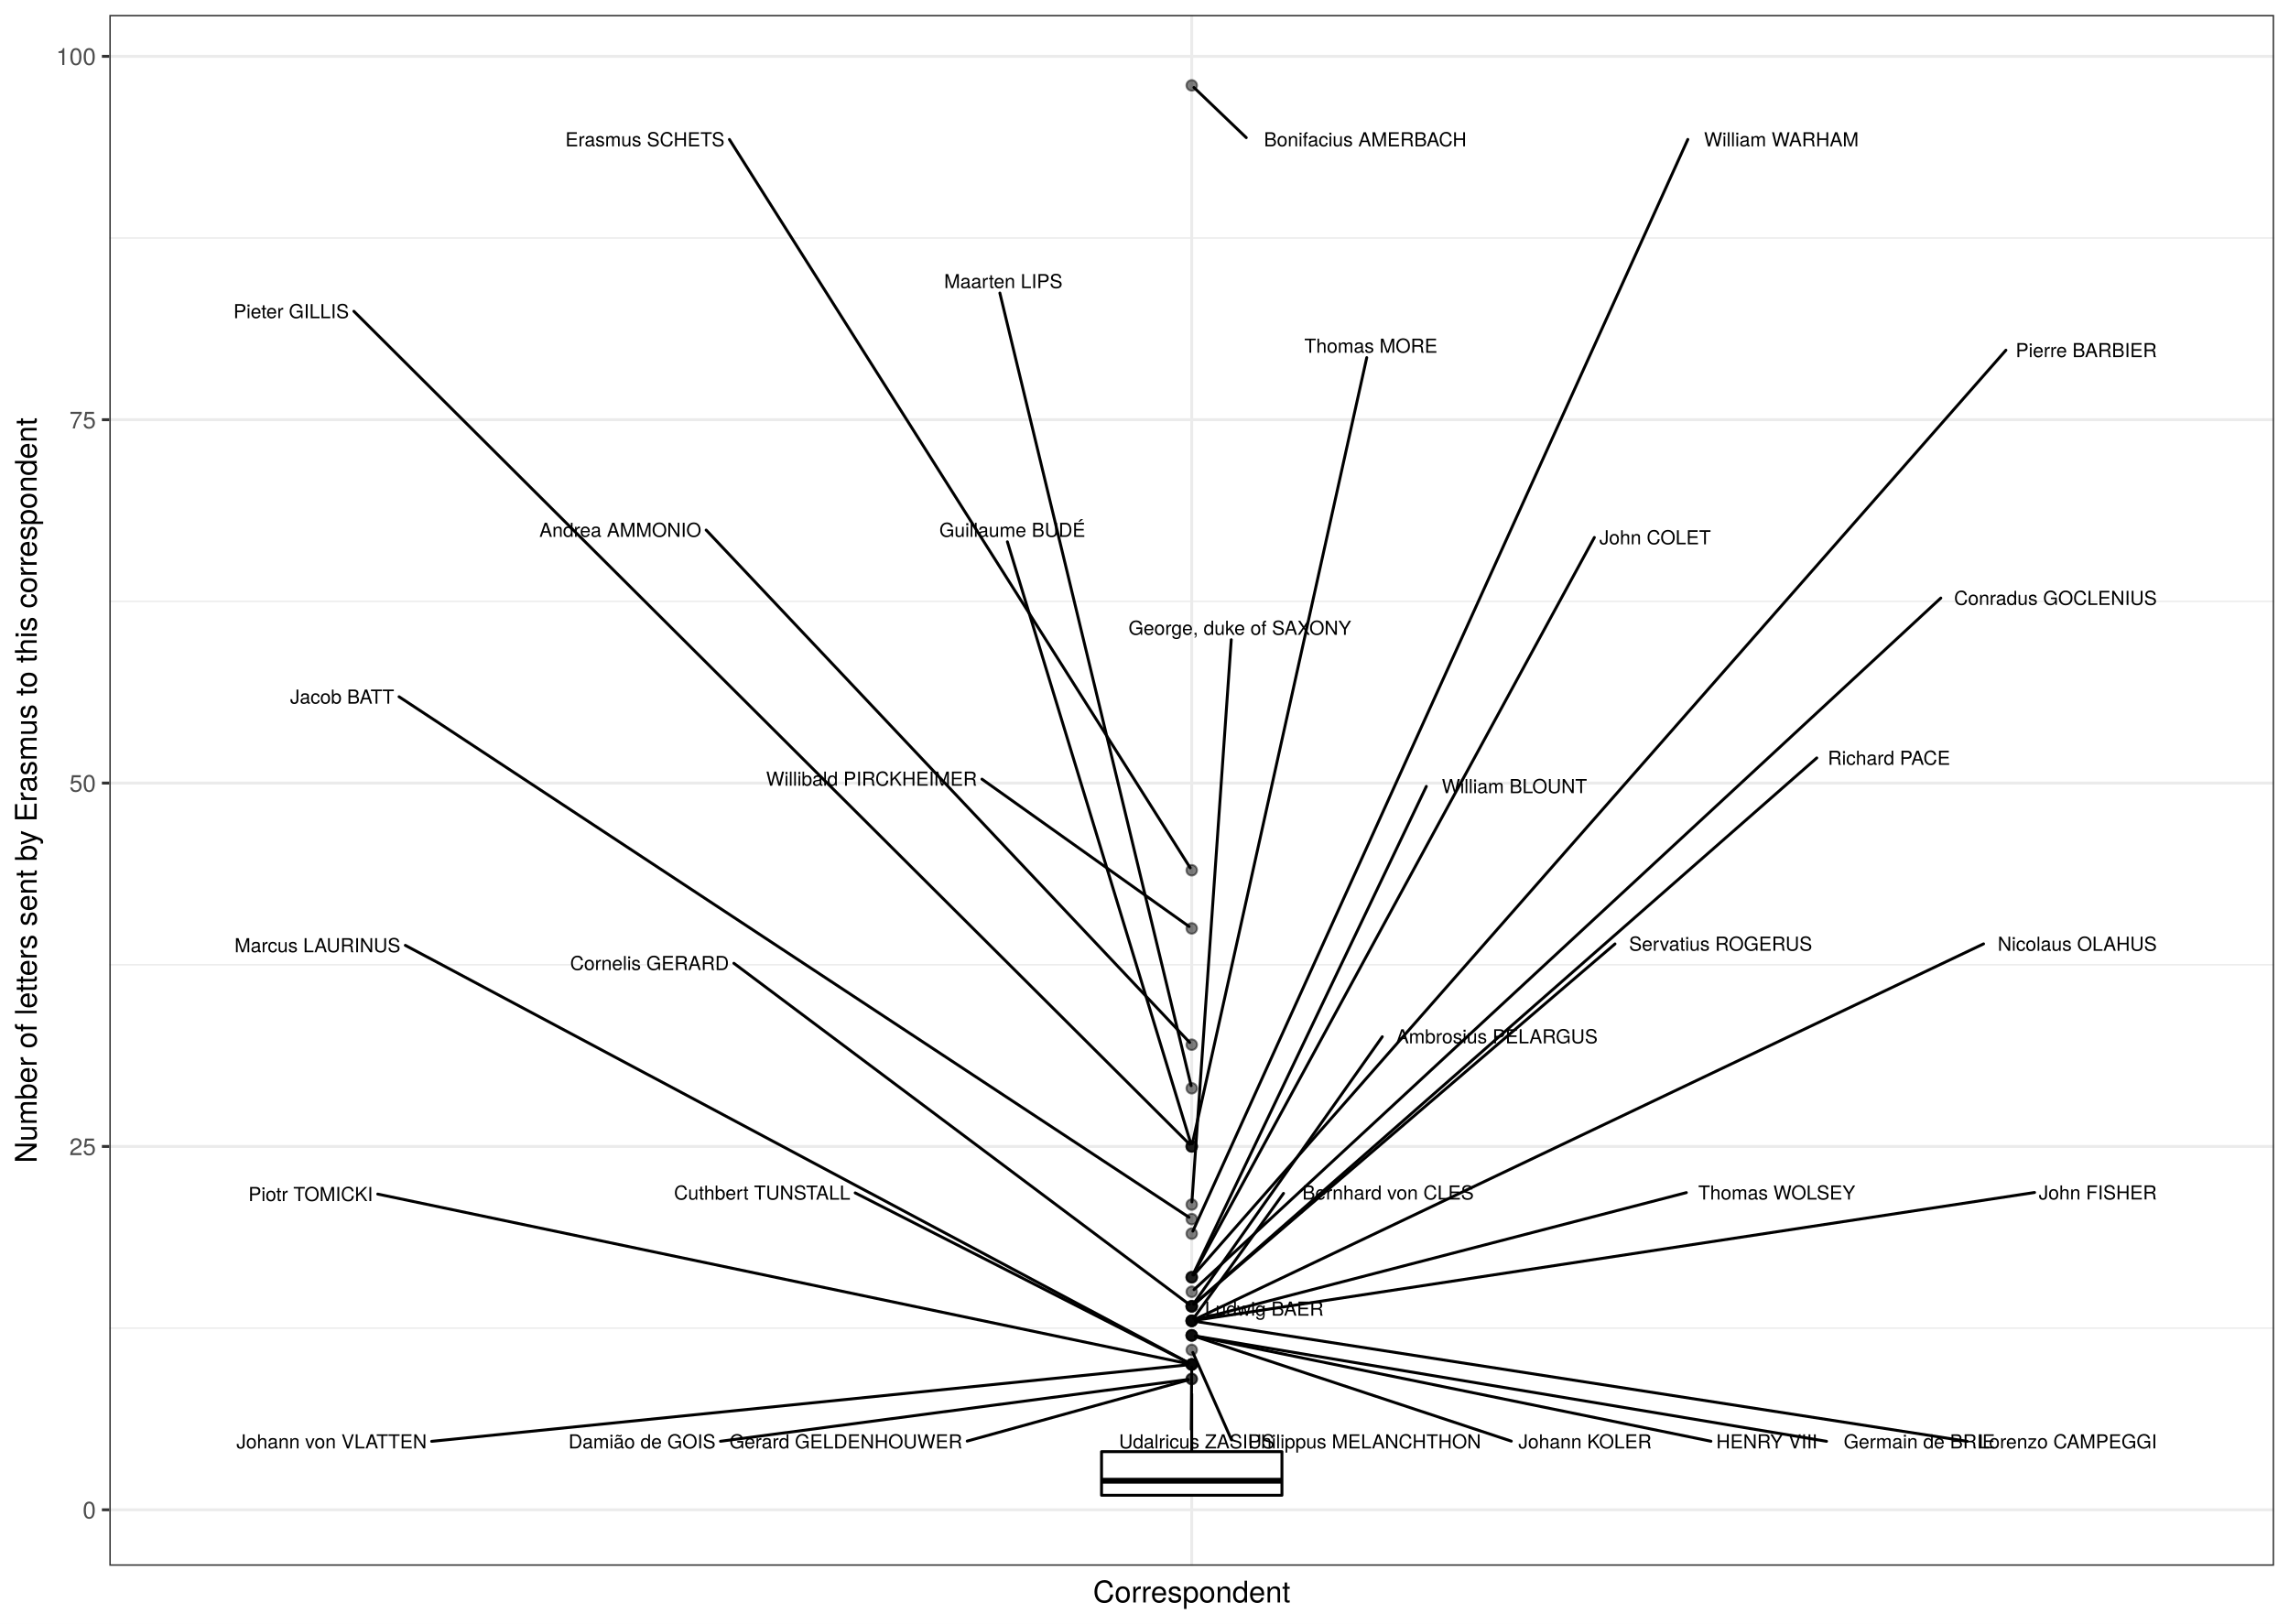
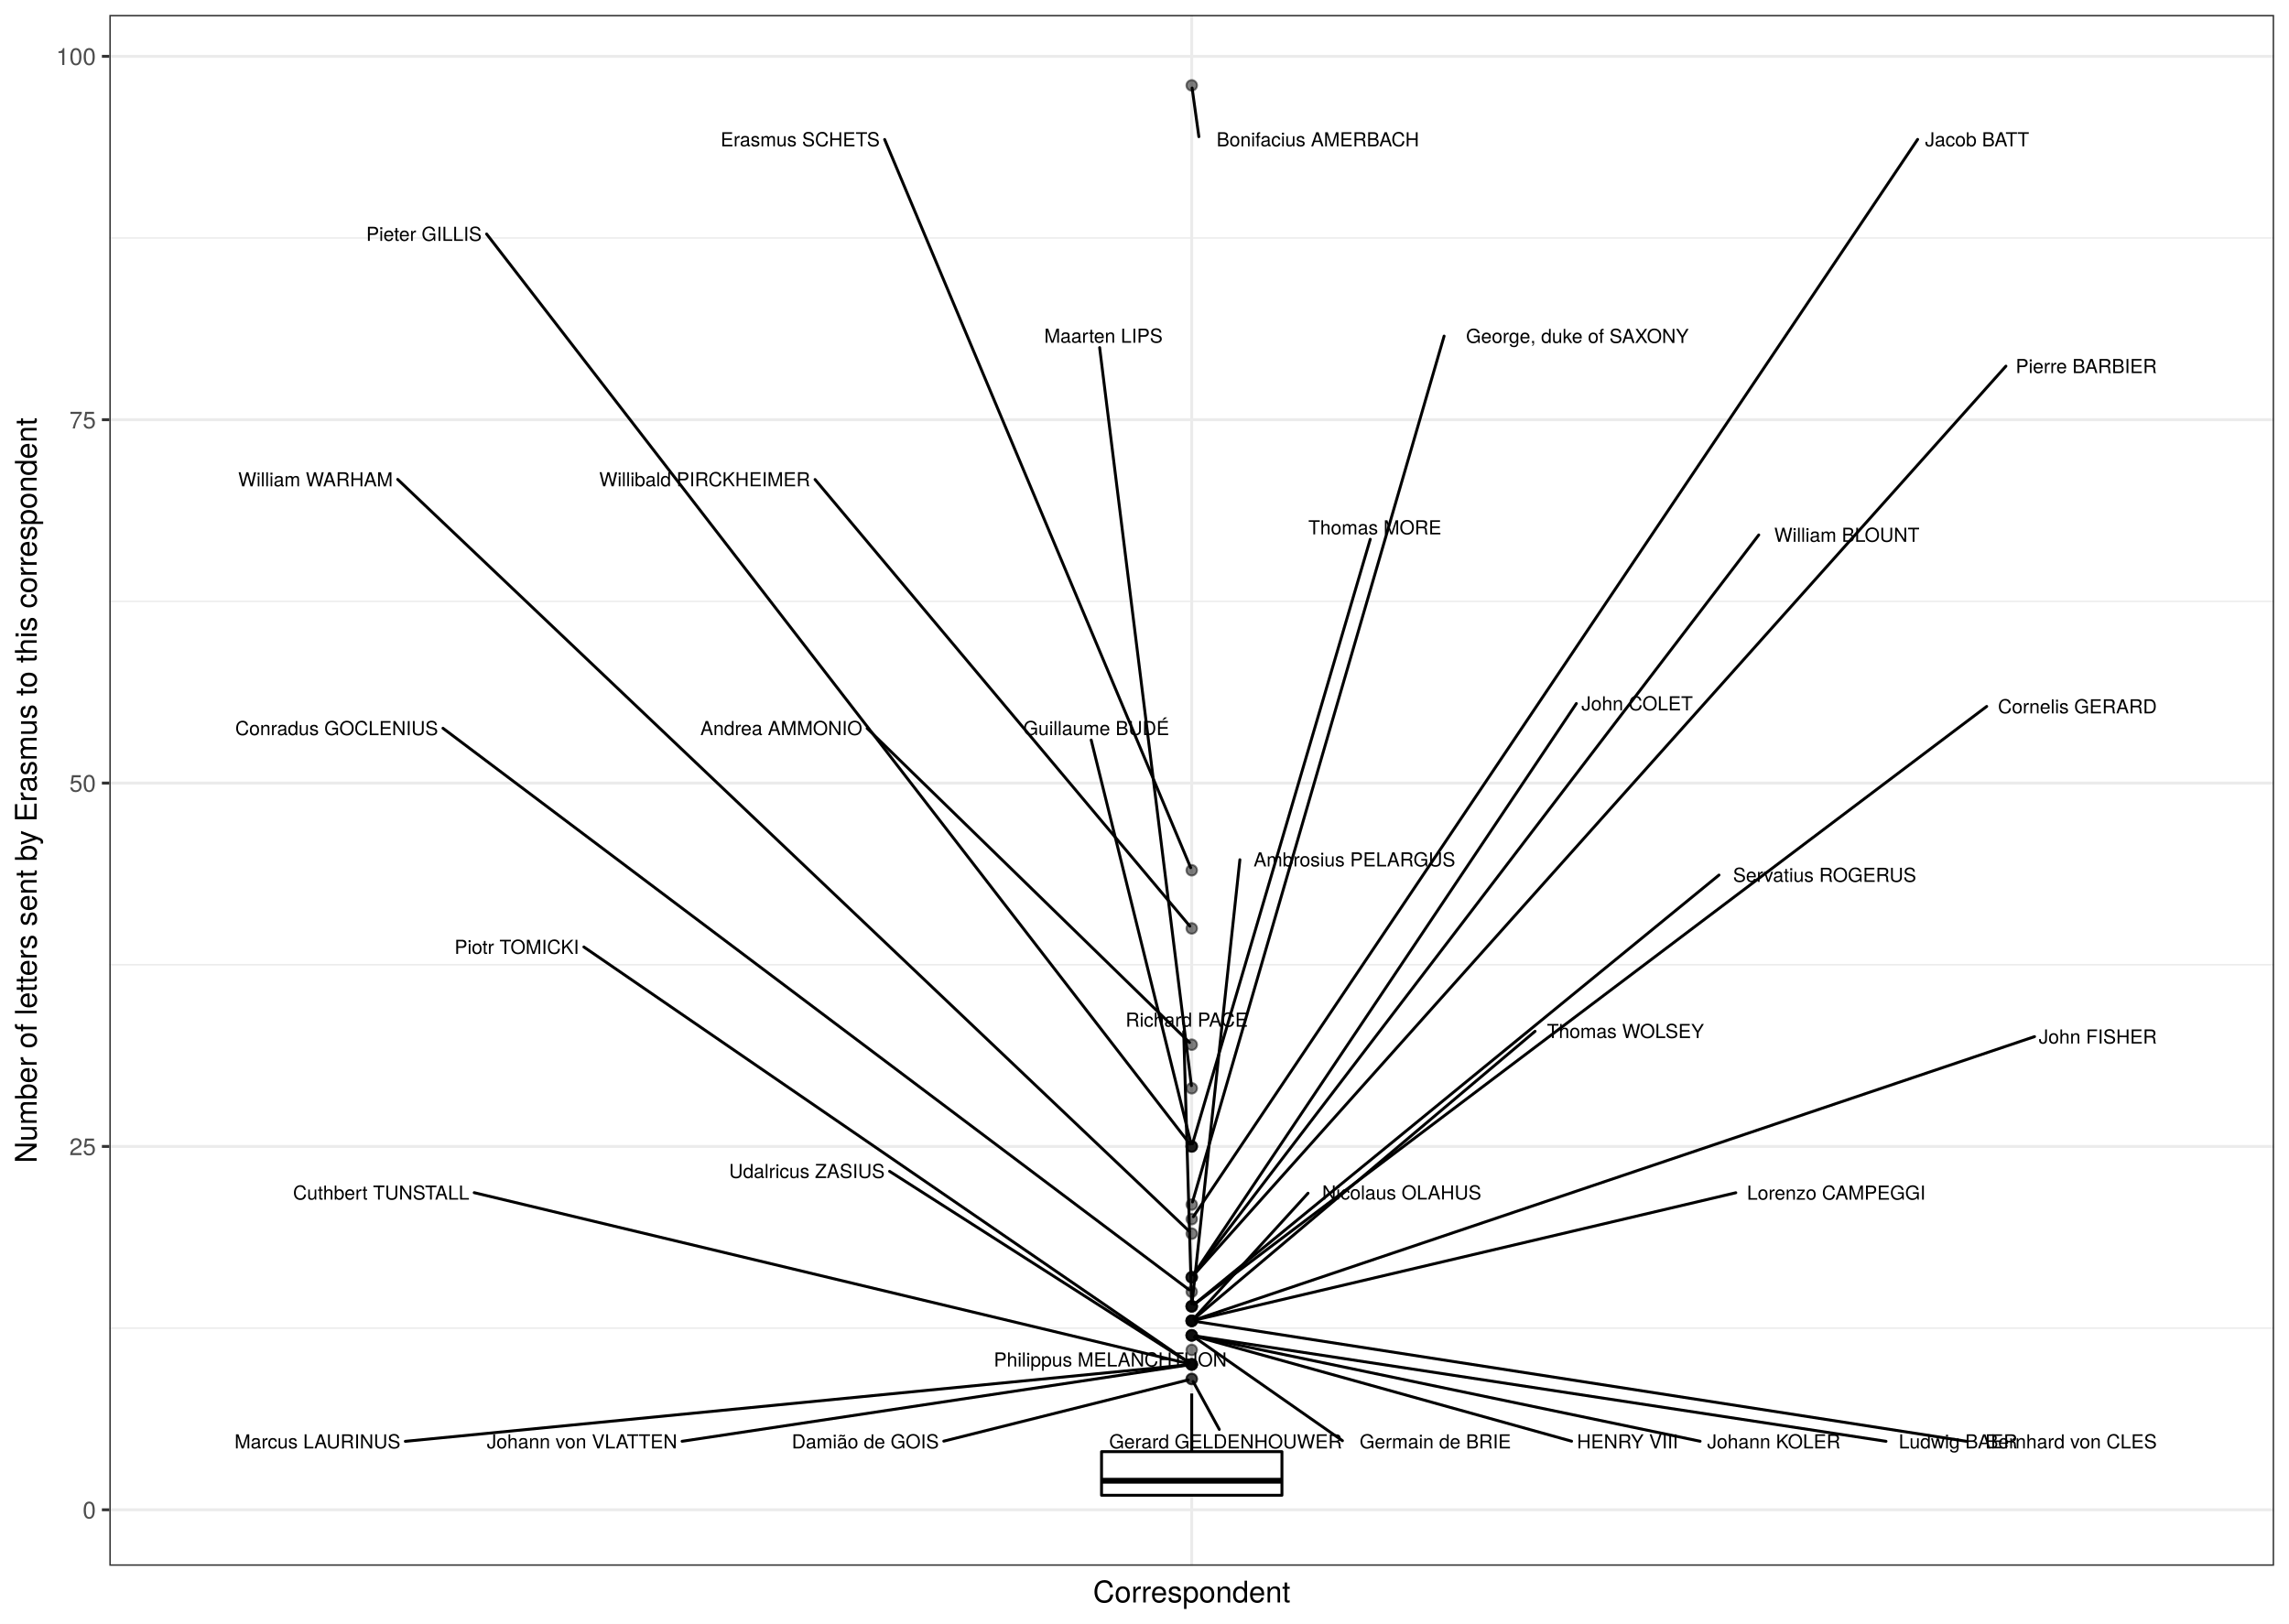
<svg xmlns="http://www.w3.org/2000/svg" class="svglite" width="842.40pt" height="597.60pt" viewBox="0 0 842.40 597.60">
  <defs>
    <style type="text/css">
    .svglite line, .svglite polyline, .svglite polygon, .svglite path, .svglite rect, .svglite circle {
      fill: none;
      stroke: #000000;
      stroke-linecap: round;
      stroke-linejoin: round;
      stroke-miterlimit: 10.00;
    }
    .svglite text {
      white-space: pre;
    }
  </style>
  </defs>
  <rect width="100%" height="100%" style="stroke: none; fill: #FFFFFF;" />
  <defs>
    <clipPath id="cpMC4wMHw4NDIuNDB8MC4wMHw1OTcuNjA=">
      <rect x="0.00" y="0.00" width="842.40" height="597.60" />
    </clipPath>
  </defs>
  <g clip-path="url(#cpMC4wMHw4NDIuNDB8MC4wMHw1OTcuNjA=)">
    <rect x="0" y="-0" width="842.40" height="597.60" style="stroke-width: 1.07; stroke: #FFFFFF; fill: #FFFFFF;" />
  </g>
  <defs>
    <clipPath id="cpNDAuMjR8ODM2LjkyfDUuNDh8NTc2LjMz">
      <rect x="40.24" y="5.48" width="796.68" height="570.85" />
    </clipPath>
  </defs>
  <g clip-path="url(#cpNDAuMjR8ODM2LjkyfDUuNDh8NTc2LjMz)">
    <rect x="40.24" y="5.48" width="796.68" height="570.85" style="stroke-width: 1.07; stroke: none; fill: #FFFFFF;" />
    <polyline points="40.24,488.86 836.92,488.86 " style="stroke-width: 0.53; stroke: #EBEBEB; stroke-linecap: butt;" />
    <polyline points="40.24,355.11 836.92,355.11 " style="stroke-width: 0.53; stroke: #EBEBEB; stroke-linecap: butt;" />
    <polyline points="40.24,221.35 836.92,221.35 " style="stroke-width: 0.53; stroke: #EBEBEB; stroke-linecap: butt;" />
    <polyline points="40.24,87.60 836.92,87.60 " style="stroke-width: 0.53; stroke: #EBEBEB; stroke-linecap: butt;" />
    <polyline points="40.24,555.73 836.92,555.73 " style="stroke-width: 1.07; stroke: #EBEBEB; stroke-linecap: butt;" />
    <polyline points="40.24,421.98 836.92,421.98 " style="stroke-width: 1.07; stroke: #EBEBEB; stroke-linecap: butt;" />
    <polyline points="40.24,288.23 836.92,288.23 " style="stroke-width: 1.07; stroke: #EBEBEB; stroke-linecap: butt;" />
    <polyline points="40.24,154.48 836.92,154.48 " style="stroke-width: 1.07; stroke: #EBEBEB; stroke-linecap: butt;" />
    <polyline points="40.24,20.73 836.92,20.73 " style="stroke-width: 1.07; stroke: #EBEBEB; stroke-linecap: butt;" />
    <polyline points="438.58,576.33 438.58,5.48 " style="stroke-width: 1.07; stroke: #EBEBEB; stroke-linecap: butt;" />
    <circle cx="438.58" cy="31.43" r="1.95" style="stroke-width: 0.71; stroke: #000000; stroke-opacity: 0.50; fill: #000000; fill-opacity: 0.50;" />
    <circle cx="438.58" cy="320.33" r="1.95" style="stroke-width: 0.71; stroke: #000000; stroke-opacity: 0.50; fill: #000000; fill-opacity: 0.50;" />
    <circle cx="438.58" cy="341.73" r="1.95" style="stroke-width: 0.71; stroke: #000000; stroke-opacity: 0.50; fill: #000000; fill-opacity: 0.50;" />
    <circle cx="438.58" cy="384.53" r="1.95" style="stroke-width: 0.71; stroke: #000000; stroke-opacity: 0.50; fill: #000000; fill-opacity: 0.50;" />
    <circle cx="438.58" cy="400.58" r="1.95" style="stroke-width: 0.71; stroke: #000000; stroke-opacity: 0.50; fill: #000000; fill-opacity: 0.50;" />
    <circle cx="438.58" cy="421.98" r="1.95" style="stroke-width: 0.71; stroke: #000000; stroke-opacity: 0.50; fill: #000000; fill-opacity: 0.50;" />
    <circle cx="438.58" cy="421.98" r="1.95" style="stroke-width: 0.71; stroke: #000000; stroke-opacity: 0.50; fill: #000000; fill-opacity: 0.50;" />
    <circle cx="438.58" cy="421.98" r="1.95" style="stroke-width: 0.71; stroke: #000000; stroke-opacity: 0.50; fill: #000000; fill-opacity: 0.50;" />
    <circle cx="438.58" cy="443.38" r="1.95" style="stroke-width: 0.71; stroke: #000000; stroke-opacity: 0.50; fill: #000000; fill-opacity: 0.50;" />
    <circle cx="438.58" cy="448.73" r="1.95" style="stroke-width: 0.71; stroke: #000000; stroke-opacity: 0.50; fill: #000000; fill-opacity: 0.50;" />
    <circle cx="438.58" cy="454.08" r="1.95" style="stroke-width: 0.71; stroke: #000000; stroke-opacity: 0.50; fill: #000000; fill-opacity: 0.50;" />
    <circle cx="438.58" cy="470.13" r="1.95" style="stroke-width: 0.71; stroke: #000000; stroke-opacity: 0.50; fill: #000000; fill-opacity: 0.50;" />
    <circle cx="438.58" cy="470.13" r="1.95" style="stroke-width: 0.71; stroke: #000000; stroke-opacity: 0.50; fill: #000000; fill-opacity: 0.50;" />
    <circle cx="438.58" cy="470.13" r="1.95" style="stroke-width: 0.71; stroke: #000000; stroke-opacity: 0.50; fill: #000000; fill-opacity: 0.50;" />
    <circle cx="438.58" cy="475.48" r="1.95" style="stroke-width: 0.71; stroke: #000000; stroke-opacity: 0.50; fill: #000000; fill-opacity: 0.50;" />
    <circle cx="438.58" cy="480.83" r="1.95" style="stroke-width: 0.71; stroke: #000000; stroke-opacity: 0.50; fill: #000000; fill-opacity: 0.50;" />
    <circle cx="438.58" cy="480.83" r="1.95" style="stroke-width: 0.71; stroke: #000000; stroke-opacity: 0.50; fill: #000000; fill-opacity: 0.50;" />
    <circle cx="438.58" cy="480.83" r="1.95" style="stroke-width: 0.71; stroke: #000000; stroke-opacity: 0.50; fill: #000000; fill-opacity: 0.50;" />
    <circle cx="438.58" cy="480.83" r="1.95" style="stroke-width: 0.71; stroke: #000000; stroke-opacity: 0.50; fill: #000000; fill-opacity: 0.50;" />
    <circle cx="438.58" cy="486.18" r="1.95" style="stroke-width: 0.71; stroke: #000000; stroke-opacity: 0.50; fill: #000000; fill-opacity: 0.50;" />
    <circle cx="438.58" cy="486.18" r="1.95" style="stroke-width: 0.71; stroke: #000000; stroke-opacity: 0.50; fill: #000000; fill-opacity: 0.50;" />
    <circle cx="438.58" cy="486.18" r="1.95" style="stroke-width: 0.71; stroke: #000000; stroke-opacity: 0.50; fill: #000000; fill-opacity: 0.50;" />
    <circle cx="438.58" cy="486.18" r="1.95" style="stroke-width: 0.71; stroke: #000000; stroke-opacity: 0.50; fill: #000000; fill-opacity: 0.50;" />
    <circle cx="438.58" cy="486.18" r="1.95" style="stroke-width: 0.71; stroke: #000000; stroke-opacity: 0.50; fill: #000000; fill-opacity: 0.50;" />
    <circle cx="438.58" cy="491.53" r="1.95" style="stroke-width: 0.71; stroke: #000000; stroke-opacity: 0.50; fill: #000000; fill-opacity: 0.50;" />
    <circle cx="438.58" cy="491.53" r="1.95" style="stroke-width: 0.71; stroke: #000000; stroke-opacity: 0.50; fill: #000000; fill-opacity: 0.50;" />
    <circle cx="438.58" cy="491.53" r="1.95" style="stroke-width: 0.71; stroke: #000000; stroke-opacity: 0.50; fill: #000000; fill-opacity: 0.50;" />
    <circle cx="438.58" cy="491.53" r="1.95" style="stroke-width: 0.71; stroke: #000000; stroke-opacity: 0.50; fill: #000000; fill-opacity: 0.50;" />
    <circle cx="438.58" cy="496.88" r="1.95" style="stroke-width: 0.71; stroke: #000000; stroke-opacity: 0.50; fill: #000000; fill-opacity: 0.50;" />
    <circle cx="438.58" cy="502.23" r="1.95" style="stroke-width: 0.71; stroke: #000000; stroke-opacity: 0.50; fill: #000000; fill-opacity: 0.50;" />
    <circle cx="438.58" cy="502.23" r="1.95" style="stroke-width: 0.71; stroke: #000000; stroke-opacity: 0.50; fill: #000000; fill-opacity: 0.50;" />
    <circle cx="438.58" cy="502.23" r="1.95" style="stroke-width: 0.71; stroke: #000000; stroke-opacity: 0.50; fill: #000000; fill-opacity: 0.50;" />
    <circle cx="438.58" cy="502.23" r="1.95" style="stroke-width: 0.71; stroke: #000000; stroke-opacity: 0.50; fill: #000000; fill-opacity: 0.50;" />
    <circle cx="438.58" cy="502.23" r="1.95" style="stroke-width: 0.71; stroke: #000000; stroke-opacity: 0.50; fill: #000000; fill-opacity: 0.50;" />
    <circle cx="438.58" cy="507.58" r="1.95" style="stroke-width: 0.71; stroke: #000000; stroke-opacity: 0.50; fill: #000000; fill-opacity: 0.50;" />
    <circle cx="438.58" cy="507.58" r="1.95" style="stroke-width: 0.71; stroke: #000000; stroke-opacity: 0.50; fill: #000000; fill-opacity: 0.50;" />
    <line x1="438.58" y1="534.33" x2="438.58" y2="512.93" style="stroke-width: 1.07; stroke-linecap: butt;" />
    <line x1="438.58" y1="550.38" x2="438.58" y2="550.38" style="stroke-width: 1.07; stroke-linecap: butt;" />
    <polygon points="405.39,534.33 405.39,550.38 471.78,550.38 471.78,534.33 405.39,534.33 " style="stroke-width: 1.07; fill: #FFFFFF;" />
    <line x1="405.39" y1="545.03" x2="471.78" y2="545.03" style="stroke-width: 2.13; stroke-linecap: butt;" />
-     <line x1="458.65" y1="50.66" x2="439.40" y2="32.21" style="stroke-width: 1.07;" />
-     <line x1="268.44" y1="51.33" x2="438.02" y2="319.44" style="stroke-width: 1.07;" />
-     <line x1="361.38" y1="286.79" x2="437.62" y2="341.04" style="stroke-width: 1.07;" />
-     <line x1="259.88" y1="195.10" x2="437.82" y2="383.72" style="stroke-width: 1.07;" />
-     <line x1="367.97" y1="107.86" x2="438.35" y2="399.62" style="stroke-width: 1.07;" />
-     <line x1="502.99" y1="131.63" x2="438.80" y2="421.02" style="stroke-width: 1.07;" />
-     <line x1="130.23" y1="114.57" x2="437.79" y2="421.19" style="stroke-width: 1.07;" />
-     <line x1="370.74" y1="199.42" x2="438.29" y2="421.03" style="stroke-width: 1.07;" />
-     <line x1="453.13" y1="235.47" x2="438.65" y2="442.41" style="stroke-width: 1.07;" />
-     <line x1="146.86" y1="256.46" x2="437.58" y2="448.07" style="stroke-width: 1.07;" />
-     <line x1="621.15" y1="51.32" x2="439.00" y2="453.15" style="stroke-width: 1.07;" />
-     <line x1="738.22" y1="128.90" x2="439.31" y2="469.31" style="stroke-width: 1.07;" />
-     <line x1="586.76" y1="197.83" x2="439.08" y2="469.22" style="stroke-width: 1.07;" />
-     <line x1="524.92" y1="289.46" x2="439.02" y2="469.21" style="stroke-width: 1.07;" />
-     <line x1="714.26" y1="220.13" x2="439.42" y2="474.71" style="stroke-width: 1.07;" />
-     <line x1="270.08" y1="354.56" x2="437.64" y2="480.13" style="stroke-width: 1.07;" />
-     <line x1="594.35" y1="347.44" x2="439.46" y2="480.08" style="stroke-width: 1.07;" />
-     <line x1="508.71" y1="381.60" x2="439.20" y2="479.96" style="stroke-width: 1.07;" />
-     <line x1="668.61" y1="278.98" x2="439.44" y2="480.08" style="stroke-width: 1.07;" />
-     <line x1="723.96" y1="530.52" x2="439.91" y2="486.39" style="stroke-width: 1.07;" />
-     <line x1="729.99" y1="347.42" x2="439.72" y2="485.64" style="stroke-width: 1.07;" />
-     <line x1="748.76" y1="438.93" x2="439.92" y2="485.98" style="stroke-width: 1.07;" />
-     <line x1="472.36" y1="439.26" x2="439.21" y2="485.31" style="stroke-width: 1.07;" />
-     <line x1="620.61" y1="438.98" x2="439.86" y2="485.85" style="stroke-width: 1.07;" />
-     <line x1="672.20" y1="530.52" x2="439.91" y2="491.75" style="stroke-width: 1.07;" />
-     <line x1="556.19" y1="530.46" x2="439.82" y2="491.94" style="stroke-width: 1.07;" />
-     <line x1="629.65" y1="530.50" x2="439.89" y2="491.80" style="stroke-width: 1.07;" />
-     <line x1="453.22" y1="530.02" x2="438.99" y2="497.81" style="stroke-width: 1.07;" />
-     <line x1="314.73" y1="439.08" x2="437.47" y2="501.67" style="stroke-width: 1.07;" />
-     <line x1="139.02" y1="439.52" x2="437.27" y2="501.96" style="stroke-width: 1.07;" />
-     <line x1="158.86" y1="530.53" x2="437.23" y2="502.37" style="stroke-width: 1.07;" />
-     <line x1="438.40" y1="526.15" x2="438.57" y2="503.21" style="stroke-width: 1.07;" />
-     <line x1="149.17" y1="347.96" x2="437.49" y2="501.65" style="stroke-width: 1.07;" />
-     <line x1="355.95" y1="530.44" x2="437.31" y2="507.93" style="stroke-width: 1.07;" />
-     <line x1="265.15" y1="530.51" x2="437.24" y2="507.76" style="stroke-width: 1.07;" />
-     <text x="539.70" y="53.86" text-anchor="end" style="font-size: 7.11px; font-family: &quot;TeX Gyre Heros&quot;;" textLength="79.25px" lengthAdjust="spacingAndGlyphs">Bonifacius AMERBACH</text>
-     <text x="266.64" y="53.86" text-anchor="end" style="font-size: 7.11px; font-family: &quot;TeX Gyre Heros&quot;;" textLength="61.03px" lengthAdjust="spacingAndGlyphs">Erasmus SCHETS</text>
-     <text x="359.58" y="289.21" text-anchor="end" style="font-size: 7.11px; font-family: &quot;TeX Gyre Heros&quot;;" textLength="80.46px" lengthAdjust="spacingAndGlyphs">Willibald PIRCKHEIMER</text>
-     <text x="258.08" y="197.62" text-anchor="end" style="font-size: 7.11px; font-family: &quot;TeX Gyre Heros&quot;;" textLength="63.36px" lengthAdjust="spacingAndGlyphs">Andrea AMMONIO</text>
-     <text x="391.03" y="106.06" text-anchor="end" style="font-size: 7.11px; font-family: &quot;TeX Gyre Heros&quot;;" textLength="46.55px" lengthAdjust="spacingAndGlyphs">Maarten LIPS</text>
-     <text x="529.01" y="129.83" text-anchor="end" style="font-size: 7.11px; font-family: &quot;TeX Gyre Heros&quot;;" textLength="51.60px" lengthAdjust="spacingAndGlyphs">Thomas MORE</text>
-     <text x="128.43" y="117.12" text-anchor="end" style="font-size: 7.11px; font-family: &quot;TeX Gyre Heros&quot;;" textLength="44.94px" lengthAdjust="spacingAndGlyphs">Pieter GILLIS</text>
-     <text x="399.43" y="197.62" text-anchor="end" style="font-size: 7.11px; font-family: &quot;TeX Gyre Heros&quot;;" textLength="58.38px" lengthAdjust="spacingAndGlyphs">Guillaume BUDÉ</text>
-     <text x="497.27" y="233.67" text-anchor="end" style="font-size: 7.11px; font-family: &quot;TeX Gyre Heros&quot;;" textLength="88.23px" lengthAdjust="spacingAndGlyphs">George, duke of SAXONY</text>
-     <text x="145.06" y="259.00" text-anchor="end" style="font-size: 7.11px; font-family: &quot;TeX Gyre Heros&quot;;" textLength="39.23px" lengthAdjust="spacingAndGlyphs">Jacob BATT</text>
-     <text x="684.02" y="53.86" text-anchor="end" style="font-size: 7.11px; font-family: &quot;TeX Gyre Heros&quot;;" textLength="61.07px" lengthAdjust="spacingAndGlyphs">William WARHAM</text>
-     <text x="793.76" y="131.46" text-anchor="end" style="font-size: 7.11px; font-family: &quot;TeX Gyre Heros&quot;;" textLength="53.74px" lengthAdjust="spacingAndGlyphs">Pierre BARBIER</text>
-     <text x="629.63" y="200.36" text-anchor="end" style="font-size: 7.11px; font-family: &quot;TeX Gyre Heros&quot;;" textLength="41.07px" lengthAdjust="spacingAndGlyphs">John COLET</text>
-     <text x="584.05" y="291.95" text-anchor="end" style="font-size: 7.11px; font-family: &quot;TeX Gyre Heros&quot;;" textLength="57.33px" lengthAdjust="spacingAndGlyphs">William BLOUNT</text>
-     <text x="793.78" y="222.67" text-anchor="end" style="font-size: 7.11px; font-family: &quot;TeX Gyre Heros&quot;;" textLength="77.72px" lengthAdjust="spacingAndGlyphs">Conradus GOCLENIUS</text>
-     <text x="268.28" y="357.07" text-anchor="end" style="font-size: 7.11px; font-family: &quot;TeX Gyre Heros&quot;;" textLength="60.82px" lengthAdjust="spacingAndGlyphs">Cornelis GERARD</text>
-     <text x="666.93" y="349.94" text-anchor="end" style="font-size: 7.11px; font-family: &quot;TeX Gyre Heros&quot;;" textLength="70.78px" lengthAdjust="spacingAndGlyphs">Servatius ROGERUS</text>
-     <text x="587.98" y="384.04" text-anchor="end" style="font-size: 7.11px; font-family: &quot;TeX Gyre Heros&quot;;" textLength="77.47px" lengthAdjust="spacingAndGlyphs">Ambrosius PELARGUS</text>
-     <text x="717.70" y="281.52" text-anchor="end" style="font-size: 7.11px; font-family: &quot;TeX Gyre Heros&quot;;" textLength="47.28px" lengthAdjust="spacingAndGlyphs">Richard PACE</text>
-     <text x="793.77" y="533.13" text-anchor="end" style="font-size: 7.11px; font-family: &quot;TeX Gyre Heros&quot;;" textLength="68.01px" lengthAdjust="spacingAndGlyphs">Lorenzo CAMPEGGI</text>
-     <text x="793.77" y="349.97" text-anchor="end" style="font-size: 7.11px; font-family: &quot;TeX Gyre Heros&quot;;" textLength="61.98px" lengthAdjust="spacingAndGlyphs">Nicolaus OLAHUS</text>
-     <text x="793.75" y="441.51" text-anchor="end" style="font-size: 7.11px; font-family: &quot;TeX Gyre Heros&quot;;" textLength="43.19px" lengthAdjust="spacingAndGlyphs">John FISHER</text>
-     <text x="542.40" y="441.53" text-anchor="end" style="font-size: 7.11px; font-family: &quot;TeX Gyre Heros&quot;;" textLength="68.24px" lengthAdjust="spacingAndGlyphs">Bernhard von CLES</text>
-     <text x="682.78" y="441.53" text-anchor="end" style="font-size: 7.11px; font-family: &quot;TeX Gyre Heros&quot;;" textLength="60.36px" lengthAdjust="spacingAndGlyphs">Thomas WOLSEY</text>
-     <text x="487.10" y="484.28" text-anchor="end" style="font-size: 7.11px; font-family: &quot;TeX Gyre Heros&quot;;" textLength="46.58px" lengthAdjust="spacingAndGlyphs">Ludwig BAER</text>
-     <text x="734.24" y="533.13" text-anchor="end" style="font-size: 7.11px; font-family: &quot;TeX Gyre Heros&quot;;" textLength="60.24px" lengthAdjust="spacingAndGlyphs">Germain de BRIE</text>
-     <text x="607.83" y="533.13" text-anchor="end" style="font-size: 7.11px; font-family: &quot;TeX Gyre Heros&quot;;" textLength="49.84px" lengthAdjust="spacingAndGlyphs">Johann KOLER</text>
-     <text x="668.83" y="533.13" text-anchor="end" style="font-size: 7.11px; font-family: &quot;TeX Gyre Heros&quot;;" textLength="37.38px" lengthAdjust="spacingAndGlyphs">HENRY VIII</text>
-     <text x="545.04" y="533.13" text-anchor="end" style="font-size: 7.11px; font-family: &quot;TeX Gyre Heros&quot;;" textLength="90.03px" lengthAdjust="spacingAndGlyphs">Philippus MELANCHTHON</text>
-     <text x="312.93" y="441.57" text-anchor="end" style="font-size: 7.11px; font-family: &quot;TeX Gyre Heros&quot;;" textLength="69.55px" lengthAdjust="spacingAndGlyphs">Cuthbert TUNSTALL</text>
-     <text x="137.22" y="442.09" text-anchor="end" style="font-size: 7.11px; font-family: &quot;TeX Gyre Heros&quot;;" textLength="48.30px" lengthAdjust="spacingAndGlyphs">Piotr TOMICKI</text>
-     <text x="157.06" y="533.13" text-anchor="end" style="font-size: 7.11px; font-family: &quot;TeX Gyre Heros&quot;;" textLength="73.56px" lengthAdjust="spacingAndGlyphs">Johann von VLATTEN</text>
-     <text x="469.08" y="533.13" text-anchor="end" style="font-size: 7.11px; font-family: &quot;TeX Gyre Heros&quot;;" textLength="61.37px" lengthAdjust="spacingAndGlyphs">Udalricus ZASIUS</text>
-     <text x="147.37" y="350.50" text-anchor="end" style="font-size: 7.11px; font-family: &quot;TeX Gyre Heros&quot;;" textLength="63.88px" lengthAdjust="spacingAndGlyphs">Marcus LAURINUS</text>
-     <text x="354.15" y="533.13" text-anchor="end" style="font-size: 7.11px; font-family: &quot;TeX Gyre Heros&quot;;" textLength="88.57px" lengthAdjust="spacingAndGlyphs">Gerard GELDENHOUWER</text>
-     <text x="263.35" y="533.13" text-anchor="end" style="font-size: 7.11px; font-family: &quot;TeX Gyre Heros&quot;;" textLength="58.54px" lengthAdjust="spacingAndGlyphs">Damião de GOIS</text>
+     <line x1="441.21" y1="50.31" x2="438.72" y2="32.40" style="stroke-width: 1.07;" />
+     <line x1="325.57" y1="51.34" x2="438.19" y2="319.39" style="stroke-width: 1.07;" />
+     <line x1="299.96" y1="176.50" x2="437.88" y2="340.89" style="stroke-width: 1.07;" />
+     <line x1="319.13" y1="268.10" x2="437.77" y2="383.74" style="stroke-width: 1.07;" />
+     <line x1="404.69" y1="127.95" x2="438.46" y2="399.61" style="stroke-width: 1.07;" />
+     <line x1="504.28" y1="198.49" x2="438.86" y2="421.03" style="stroke-width: 1.07;" />
+     <line x1="179.08" y1="86.13" x2="437.92" y2="421.13" style="stroke-width: 1.07;" />
+     <line x1="401.58" y1="272.38" x2="438.34" y2="421.02" style="stroke-width: 1.07;" />
+     <line x1="531.46" y1="123.71" x2="438.86" y2="442.43" style="stroke-width: 1.07;" />
+     <line x1="705.73" y1="51.31" x2="439.17" y2="447.85" style="stroke-width: 1.07;" />
+     <line x1="146.36" y1="176.46" x2="437.76" y2="453.30" style="stroke-width: 1.07;" />
+     <line x1="738.22" y1="134.77" x2="439.32" y2="469.31" style="stroke-width: 1.07;" />
+     <line x1="580.13" y1="258.96" x2="439.17" y2="469.25" style="stroke-width: 1.07;" />
+     <line x1="647.26" y1="196.90" x2="439.24" y2="469.28" style="stroke-width: 1.07;" />
+     <line x1="163.02" y1="268.06" x2="437.64" y2="474.77" style="stroke-width: 1.07;" />
+     <line x1="731.15" y1="260.02" x2="439.52" y2="480.12" style="stroke-width: 1.07;" />
+     <line x1="632.63" y1="322.09" x2="439.48" y2="480.10" style="stroke-width: 1.07;" />
+     <line x1="456.30" y1="316.45" x2="438.69" y2="479.86" style="stroke-width: 1.07;" />
+     <line x1="435.62" y1="379.71" x2="438.55" y2="479.86" style="stroke-width: 1.07;" />
+     <line x1="638.81" y1="439.03" x2="439.88" y2="485.88" style="stroke-width: 1.07;" />
+     <line x1="481.38" y1="439.20" x2="439.33" y2="485.36" style="stroke-width: 1.07;" />
+     <line x1="748.76" y1="381.56" x2="439.82" y2="485.77" style="stroke-width: 1.07;" />
+     <line x1="723.72" y1="530.52" x2="439.91" y2="486.39" style="stroke-width: 1.07;" />
+     <line x1="564.94" y1="379.60" x2="439.47" y2="485.44" style="stroke-width: 1.07;" />
+     <line x1="694.09" y1="530.52" x2="439.92" y2="491.74" style="stroke-width: 1.07;" />
+     <line x1="494.05" y1="530.30" x2="439.56" y2="492.21" style="stroke-width: 1.07;" />
+     <line x1="625.67" y1="530.50" x2="439.89" y2="491.80" style="stroke-width: 1.07;" />
+     <line x1="578.38" y1="530.48" x2="439.85" y2="491.89" style="stroke-width: 1.07;" />
+     <line x1="174.52" y1="439.00" x2="437.29" y2="501.92" style="stroke-width: 1.07;" />
+     <line x1="214.88" y1="348.57" x2="437.60" y2="501.56" style="stroke-width: 1.07;" />
+     <line x1="251.02" y1="530.51" x2="437.25" y2="502.43" style="stroke-width: 1.07;" />
+     <line x1="327.39" y1="431.14" x2="437.57" y2="501.58" style="stroke-width: 1.07;" />
+     <line x1="149.17" y1="530.53" x2="437.23" y2="502.36" style="stroke-width: 1.07;" />
+     <line x1="448.73" y1="526.15" x2="439.08" y2="508.49" style="stroke-width: 1.07;" />
+     <line x1="347.33" y1="530.46" x2="437.30" y2="507.91" style="stroke-width: 1.07;" />
+     <text x="522.26" y="53.86" text-anchor="end" style="font-size: 7.11px; font-family: &quot;TeX Gyre Heros&quot;;" textLength="79.25px" lengthAdjust="spacingAndGlyphs">Bonifacius AMERBACH</text>
+     <text x="323.77" y="53.86" text-anchor="end" style="font-size: 7.11px; font-family: &quot;TeX Gyre Heros&quot;;" textLength="61.03px" lengthAdjust="spacingAndGlyphs">Erasmus SCHETS</text>
+     <text x="298.16" y="179.00" text-anchor="end" style="font-size: 7.11px; font-family: &quot;TeX Gyre Heros&quot;;" textLength="80.46px" lengthAdjust="spacingAndGlyphs">Willibald PIRCKHEIMER</text>
+     <text x="317.33" y="270.58" text-anchor="end" style="font-size: 7.11px; font-family: &quot;TeX Gyre Heros&quot;;" textLength="63.36px" lengthAdjust="spacingAndGlyphs">Andrea AMMONIO</text>
+     <text x="427.88" y="126.15" text-anchor="end" style="font-size: 7.11px; font-family: &quot;TeX Gyre Heros&quot;;" textLength="46.55px" lengthAdjust="spacingAndGlyphs">Maarten LIPS</text>
+     <text x="530.47" y="196.69" text-anchor="end" style="font-size: 7.11px; font-family: &quot;TeX Gyre Heros&quot;;" textLength="51.60px" lengthAdjust="spacingAndGlyphs">Thomas MORE</text>
+     <text x="177.28" y="88.67" text-anchor="end" style="font-size: 7.11px; font-family: &quot;TeX Gyre Heros&quot;;" textLength="44.94px" lengthAdjust="spacingAndGlyphs">Pieter GILLIS</text>
+     <text x="430.30" y="270.58" text-anchor="end" style="font-size: 7.11px; font-family: &quot;TeX Gyre Heros&quot;;" textLength="58.38px" lengthAdjust="spacingAndGlyphs">Guillaume BUDÉ</text>
+     <text x="621.48" y="126.24" text-anchor="end" style="font-size: 7.11px; font-family: &quot;TeX Gyre Heros&quot;;" textLength="88.23px" lengthAdjust="spacingAndGlyphs">George, duke of SAXONY</text>
+     <text x="746.76" y="53.86" text-anchor="end" style="font-size: 7.11px; font-family: &quot;TeX Gyre Heros&quot;;" textLength="39.23px" lengthAdjust="spacingAndGlyphs">Jacob BATT</text>
+     <text x="144.56" y="179.01" text-anchor="end" style="font-size: 7.11px; font-family: &quot;TeX Gyre Heros&quot;;" textLength="61.07px" lengthAdjust="spacingAndGlyphs">William WARHAM</text>
+     <text x="793.76" y="137.32" text-anchor="end" style="font-size: 7.11px; font-family: &quot;TeX Gyre Heros&quot;;" textLength="53.74px" lengthAdjust="spacingAndGlyphs">Pierre BARBIER</text>
+     <text x="623.00" y="261.48" text-anchor="end" style="font-size: 7.11px; font-family: &quot;TeX Gyre Heros&quot;;" textLength="41.07px" lengthAdjust="spacingAndGlyphs">John COLET</text>
+     <text x="706.39" y="199.44" text-anchor="end" style="font-size: 7.11px; font-family: &quot;TeX Gyre Heros&quot;;" textLength="57.33px" lengthAdjust="spacingAndGlyphs">William BLOUNT</text>
+     <text x="161.22" y="270.60" text-anchor="end" style="font-size: 7.11px; font-family: &quot;TeX Gyre Heros&quot;;" textLength="77.72px" lengthAdjust="spacingAndGlyphs">Conradus GOCLENIUS</text>
+     <text x="793.76" y="262.57" text-anchor="end" style="font-size: 7.11px; font-family: &quot;TeX Gyre Heros&quot;;" textLength="60.82px" lengthAdjust="spacingAndGlyphs">Cornelis GERARD</text>
+     <text x="705.21" y="324.61" text-anchor="end" style="font-size: 7.11px; font-family: &quot;TeX Gyre Heros&quot;;" textLength="70.78px" lengthAdjust="spacingAndGlyphs">Servatius ROGERUS</text>
+     <text x="535.58" y="318.92" text-anchor="end" style="font-size: 7.11px; font-family: &quot;TeX Gyre Heros&quot;;" textLength="77.47px" lengthAdjust="spacingAndGlyphs">Ambrosius PELARGUS</text>
+     <text x="459.26" y="377.91" text-anchor="end" style="font-size: 7.11px; font-family: &quot;TeX Gyre Heros&quot;;" textLength="47.28px" lengthAdjust="spacingAndGlyphs">Richard PACE</text>
+     <text x="708.62" y="441.58" text-anchor="end" style="font-size: 7.11px; font-family: &quot;TeX Gyre Heros&quot;;" textLength="68.01px" lengthAdjust="spacingAndGlyphs">Lorenzo CAMPEGGI</text>
+     <text x="545.15" y="441.51" text-anchor="end" style="font-size: 7.11px; font-family: &quot;TeX Gyre Heros&quot;;" textLength="61.98px" lengthAdjust="spacingAndGlyphs">Nicolaus OLAHUS</text>
+     <text x="793.75" y="384.12" text-anchor="end" style="font-size: 7.11px; font-family: &quot;TeX Gyre Heros&quot;;" textLength="43.19px" lengthAdjust="spacingAndGlyphs">John FISHER</text>
+     <text x="793.76" y="533.13" text-anchor="end" style="font-size: 7.11px; font-family: &quot;TeX Gyre Heros&quot;;" textLength="68.24px" lengthAdjust="spacingAndGlyphs">Bernhard von CLES</text>
+     <text x="627.10" y="382.09" text-anchor="end" style="font-size: 7.11px; font-family: &quot;TeX Gyre Heros&quot;;" textLength="60.36px" lengthAdjust="spacingAndGlyphs">Thomas WOLSEY</text>
+     <text x="742.47" y="533.13" text-anchor="end" style="font-size: 7.11px; font-family: &quot;TeX Gyre Heros&quot;;" textLength="46.58px" lengthAdjust="spacingAndGlyphs">Ludwig BAER</text>
+     <text x="556.09" y="533.13" text-anchor="end" style="font-size: 7.11px; font-family: &quot;TeX Gyre Heros&quot;;" textLength="60.24px" lengthAdjust="spacingAndGlyphs">Germain de BRIE</text>
+     <text x="677.31" y="533.13" text-anchor="end" style="font-size: 7.11px; font-family: &quot;TeX Gyre Heros&quot;;" textLength="49.84px" lengthAdjust="spacingAndGlyphs">Johann KOLER</text>
+     <text x="617.56" y="533.13" text-anchor="end" style="font-size: 7.11px; font-family: &quot;TeX Gyre Heros&quot;;" textLength="37.38px" lengthAdjust="spacingAndGlyphs">HENRY VIII</text>
+     <text x="451.48" y="502.99" text-anchor="end" style="font-size: 7.11px; font-family: &quot;TeX Gyre Heros&quot;;" textLength="90.03px" lengthAdjust="spacingAndGlyphs">Philippus MELANCHTHON</text>
+     <text x="172.72" y="441.56" text-anchor="end" style="font-size: 7.11px; font-family: &quot;TeX Gyre Heros&quot;;" textLength="69.55px" lengthAdjust="spacingAndGlyphs">Cuthbert TUNSTALL</text>
+     <text x="213.08" y="351.10" text-anchor="end" style="font-size: 7.11px; font-family: &quot;TeX Gyre Heros&quot;;" textLength="48.30px" lengthAdjust="spacingAndGlyphs">Piotr TOMICKI</text>
+     <text x="249.22" y="533.13" text-anchor="end" style="font-size: 7.11px; font-family: &quot;TeX Gyre Heros&quot;;" textLength="73.56px" lengthAdjust="spacingAndGlyphs">Johann von VLATTEN</text>
+     <text x="325.59" y="433.62" text-anchor="end" style="font-size: 7.11px; font-family: &quot;TeX Gyre Heros&quot;;" textLength="61.37px" lengthAdjust="spacingAndGlyphs">Udalricus ZASIUS</text>
+     <text x="147.37" y="533.13" text-anchor="end" style="font-size: 7.11px; font-family: &quot;TeX Gyre Heros&quot;;" textLength="63.88px" lengthAdjust="spacingAndGlyphs">Marcus LAURINUS</text>
+     <text x="493.89" y="533.13" text-anchor="end" style="font-size: 7.11px; font-family: &quot;TeX Gyre Heros&quot;;" textLength="88.57px" lengthAdjust="spacingAndGlyphs">Gerard GELDENHOUWER</text>
+     <text x="345.53" y="533.13" text-anchor="end" style="font-size: 7.11px; font-family: &quot;TeX Gyre Heros&quot;;" textLength="58.54px" lengthAdjust="spacingAndGlyphs">Damião de GOIS</text>
    <rect x="40.24" y="5.48" width="796.68" height="570.85" style="stroke-width: 1.07; stroke: #333333;" />
  </g>
  <g clip-path="url(#cpMC4wMHw4NDIuNDB8MC4wMHw1OTcuNjA=)">
    <text x="35.31" y="558.94" text-anchor="end" style="font-size: 8.80px;fill: #4D4D4D; font-family: &quot;TeX Gyre Heros&quot;;" textLength="5.59px" lengthAdjust="spacingAndGlyphs">0</text>
    <text x="35.31" y="425.19" text-anchor="end" style="font-size: 8.80px;fill: #4D4D4D; font-family: &quot;TeX Gyre Heros&quot;;" textLength="11.19px" lengthAdjust="spacingAndGlyphs">25</text>
    <text x="35.31" y="291.44" text-anchor="end" style="font-size: 8.80px;fill: #4D4D4D; font-family: &quot;TeX Gyre Heros&quot;;" textLength="11.19px" lengthAdjust="spacingAndGlyphs">50</text>
    <text x="35.31" y="157.69" text-anchor="end" style="font-size: 8.80px;fill: #4D4D4D; font-family: &quot;TeX Gyre Heros&quot;;" textLength="11.19px" lengthAdjust="spacingAndGlyphs">75</text>
    <text x="35.31" y="23.93" text-anchor="end" style="font-size: 8.80px;fill: #4D4D4D; font-family: &quot;TeX Gyre Heros&quot;;" textLength="16.78px" lengthAdjust="spacingAndGlyphs">100</text>
    <polyline points="37.50,555.73 40.24,555.73 " style="stroke-width: 1.07; stroke: #333333; stroke-linecap: butt;" />
    <polyline points="37.50,421.98 40.24,421.98 " style="stroke-width: 1.07; stroke: #333333; stroke-linecap: butt;" />
    <polyline points="37.50,288.23 40.24,288.23 " style="stroke-width: 1.07; stroke: #333333; stroke-linecap: butt;" />
    <polyline points="37.50,154.48 40.24,154.48 " style="stroke-width: 1.07; stroke: #333333; stroke-linecap: butt;" />
    <polyline points="37.50,20.73 40.24,20.73 " style="stroke-width: 1.07; stroke: #333333; stroke-linecap: butt;" />
    <text x="438.58" y="589.83" text-anchor="middle" style="font-size: 11.00px; font-family: &quot;TeX Gyre Heros&quot;;" textLength="81.24px" lengthAdjust="spacingAndGlyphs">Correspondent</text>
    <text transform="translate(13.50,290.91) rotate(-90)" text-anchor="middle" style="font-size: 11.00px; font-family: &quot;TeX Gyre Heros&quot;;" textLength="313.61px" lengthAdjust="spacingAndGlyphs">Number of letters sent by Erasmus to this correspondent</text>
  </g>
</svg>
